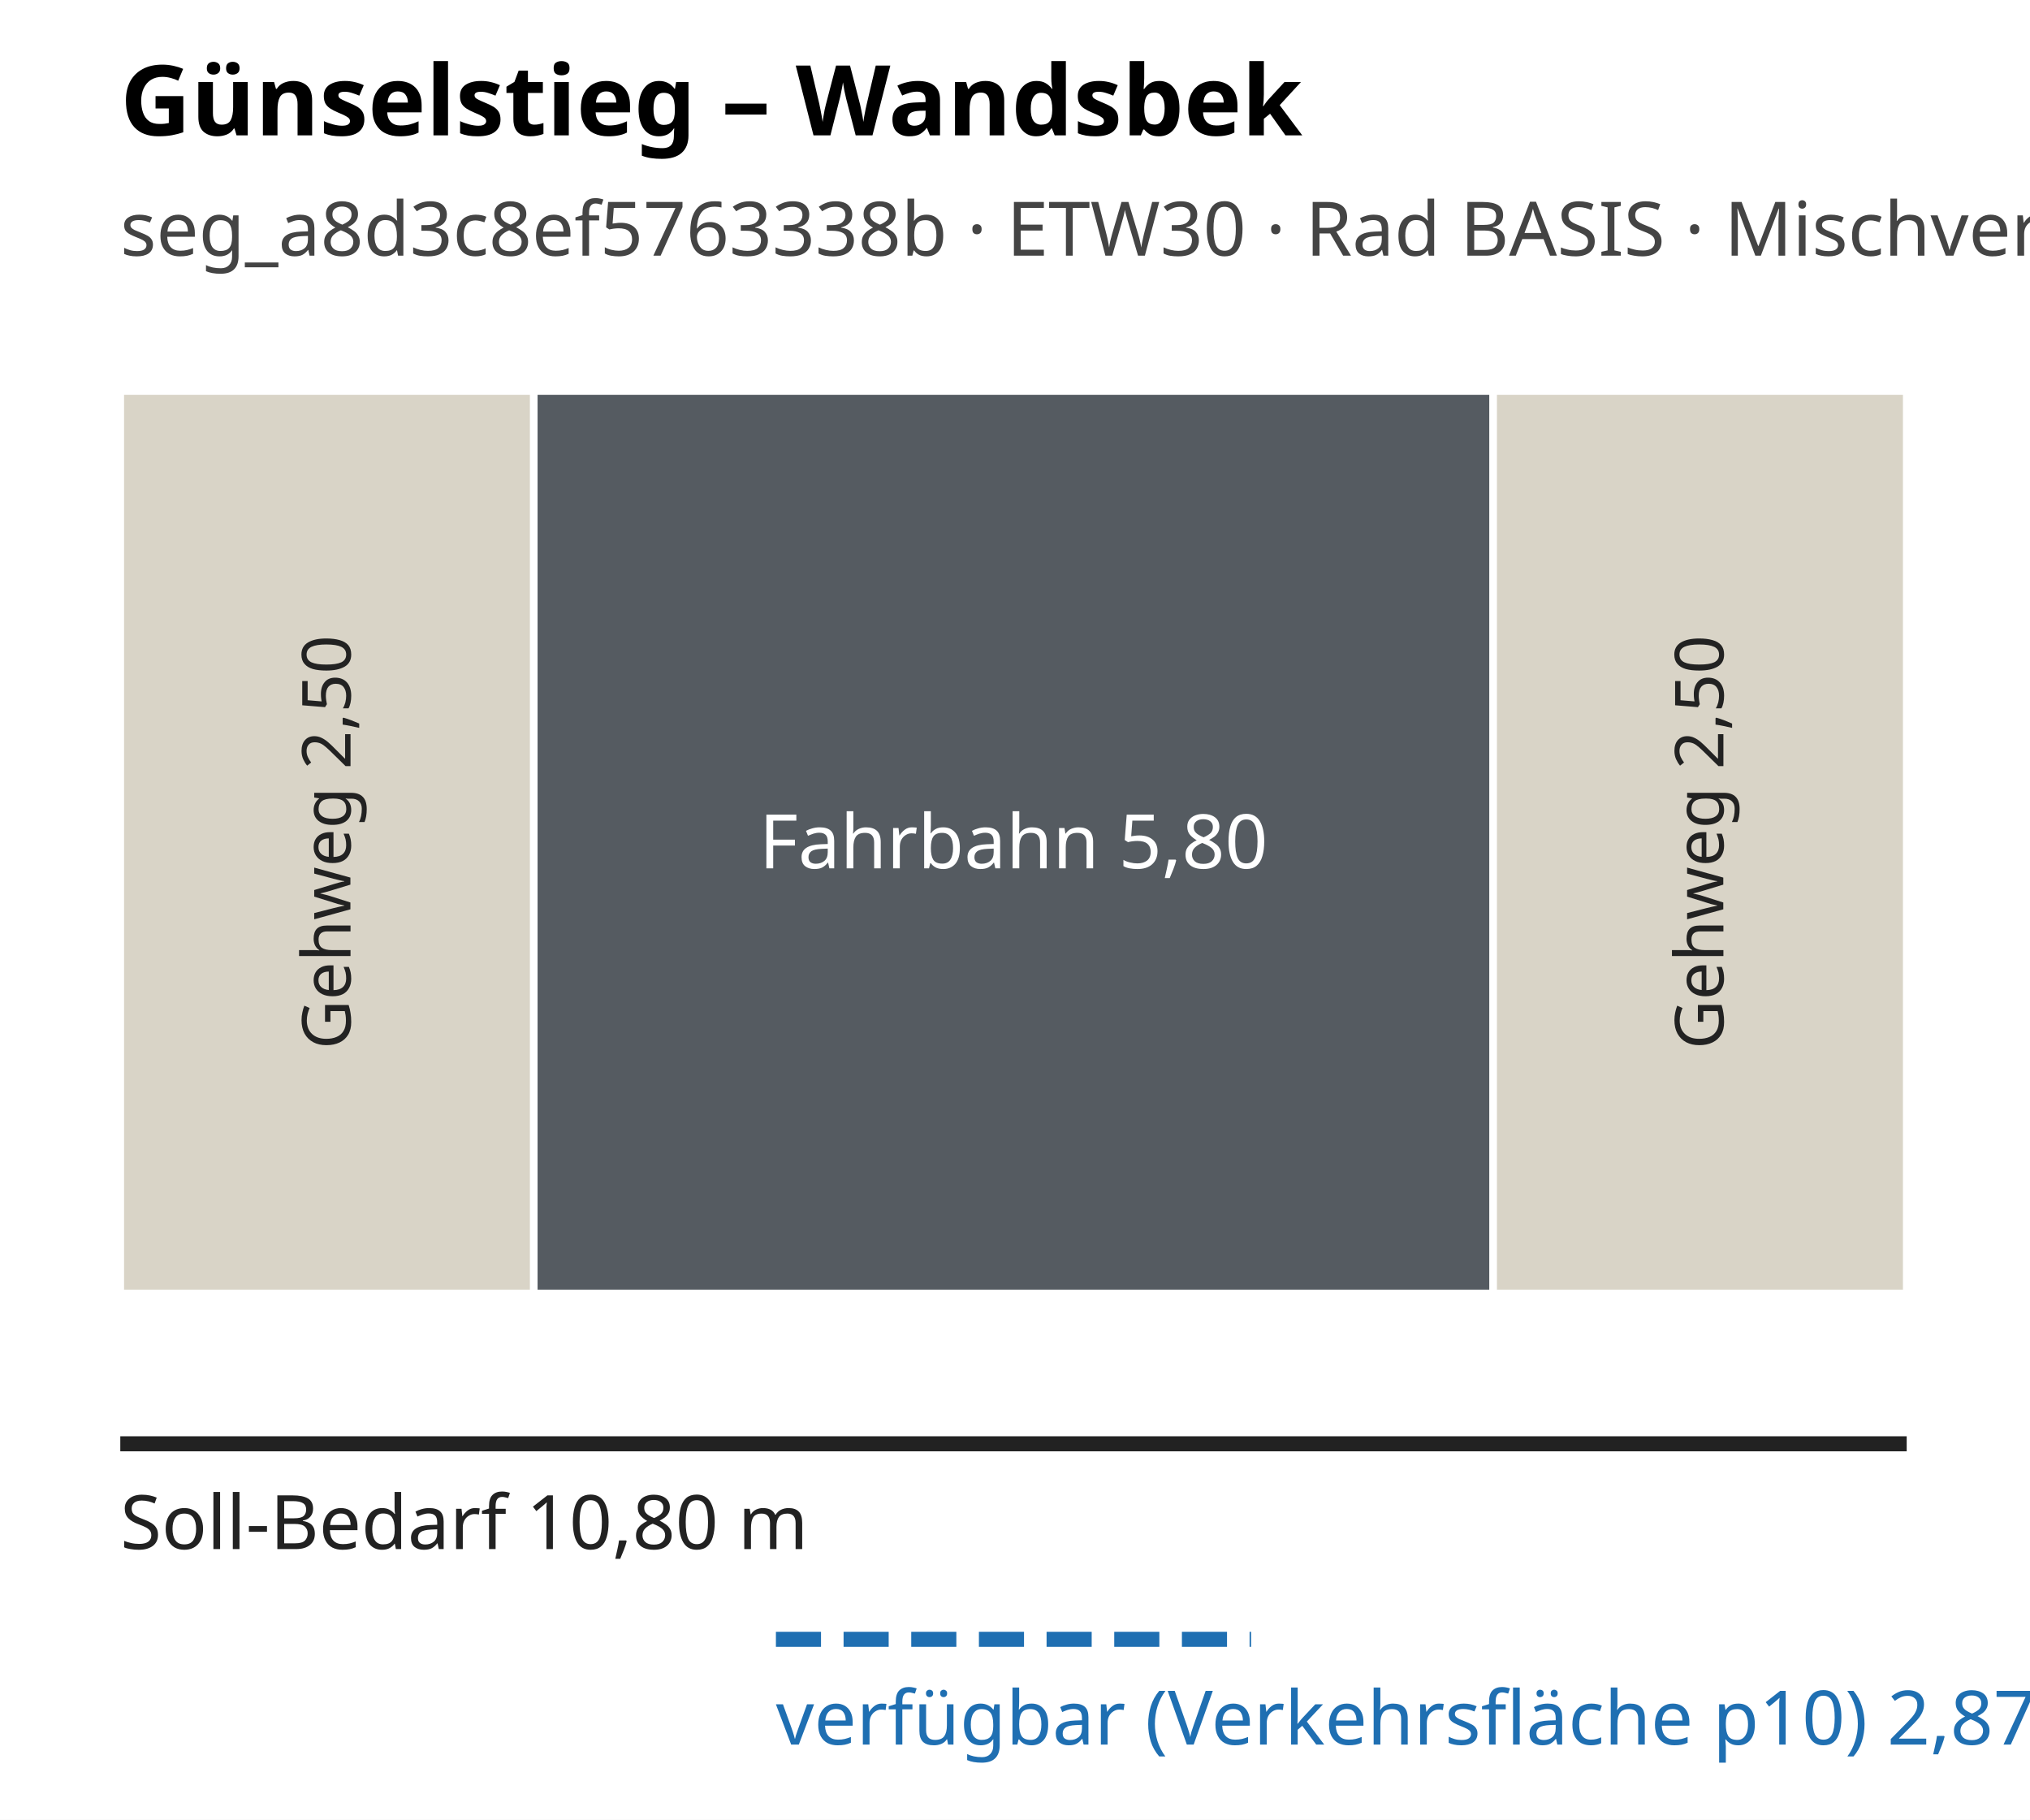
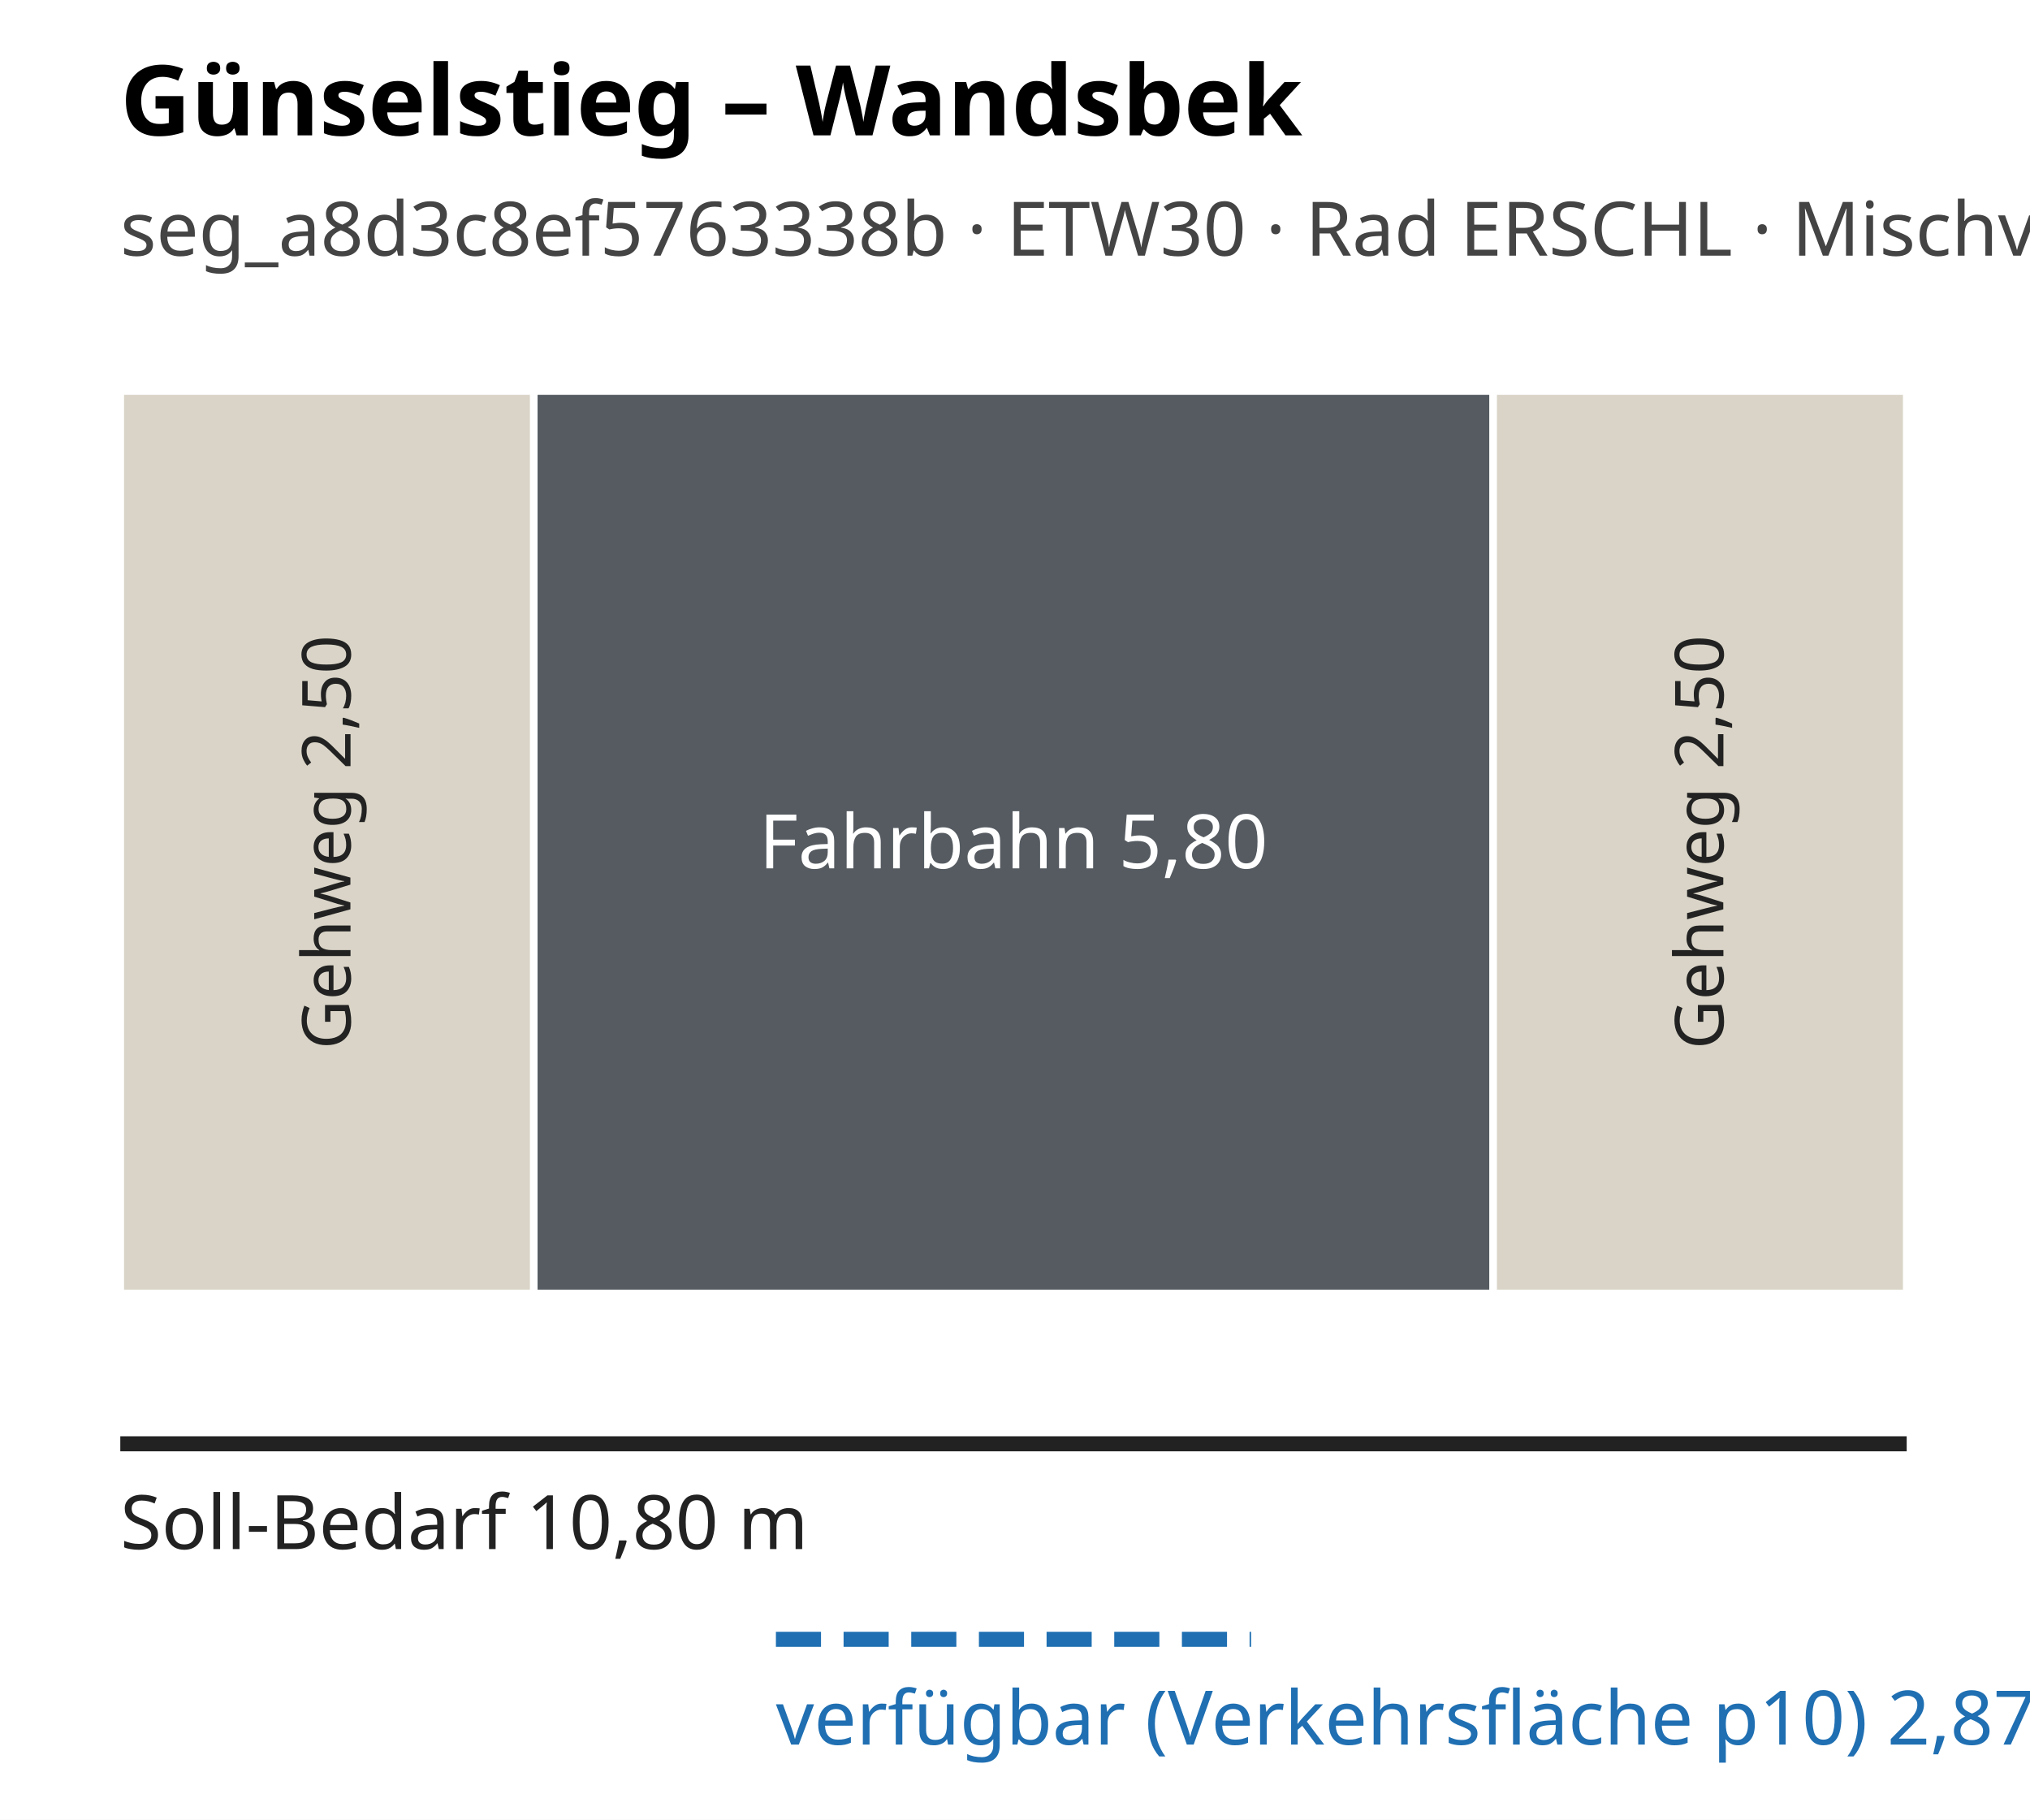
<svg xmlns="http://www.w3.org/2000/svg" width="270" height="242" viewBox="0 0 270 242" font-family="sans-serif" font-size="10">
  <rect x="0" y="0" width="270" height="242" fill="#ffffff" />
  <text x="16.0" y="18" font-size="13" font-weight="bold">Günselstieg – Wandsbek</text>
-   <text x="16.0" y="34" fill="#444">seg_a8d3c8ef5763338b · ETW30 · Rad BASIS · Mischverkehr · passt nicht · Abbau D4|D6</text>
+   <text x="16.0" y="34" fill="#444">seg_a8d3c8ef5763338b · ETW30 · Rad ERSCHL · Mischverkehr · passt nicht · Abbau D4|D6</text>
  <rect x="16.0" y="52.0" width="55.0" height="120.0" fill="#d9d4c7" stroke="#ffffff" stroke-width="1" data-element="sidewalk" data-width-m="2.50" />
  <text transform="translate(43.5,112.0) rotate(-90)" text-anchor="middle" dominant-baseline="middle" fill="#222" font-size="9">Gehweg 2,50</text>
  <rect x="71.0" y="52.0" width="127.6" height="120.0" fill="#555b61" stroke="#ffffff" stroke-width="1" data-element="carriageway" data-width-m="5.80" />
  <text x="134.8" y="112.0" text-anchor="middle" dominant-baseline="middle" fill="#ffffff">Fahrbahn 5,80</text>
  <rect x="198.6" y="52.0" width="55.0" height="120.0" fill="#d9d4c7" stroke="#ffffff" stroke-width="1" data-element="sidewalk" data-width-m="2.50" />
  <text transform="translate(226.1,112.0) rotate(-90)" text-anchor="middle" dominant-baseline="middle" fill="#222" font-size="9">Gehweg 2,50</text>
  <text x="16.0" y="206.0" fill="#222">Soll-Bedarf 10,80 m</text>
  <line x1="16.0" y1="192.0" x2="253.6" y2="192.0" stroke="#222" stroke-width="2" />
  <line x1="103.2" y1="218.0" x2="166.4" y2="218.0" stroke="#1f6fb2" stroke-width="2" stroke-dasharray="6 3" />
  <text x="103.2" y="232.0" fill="#1f6fb2">verfügbar (Verkehrsfläche p10) 2,87 m</text>
</svg>
